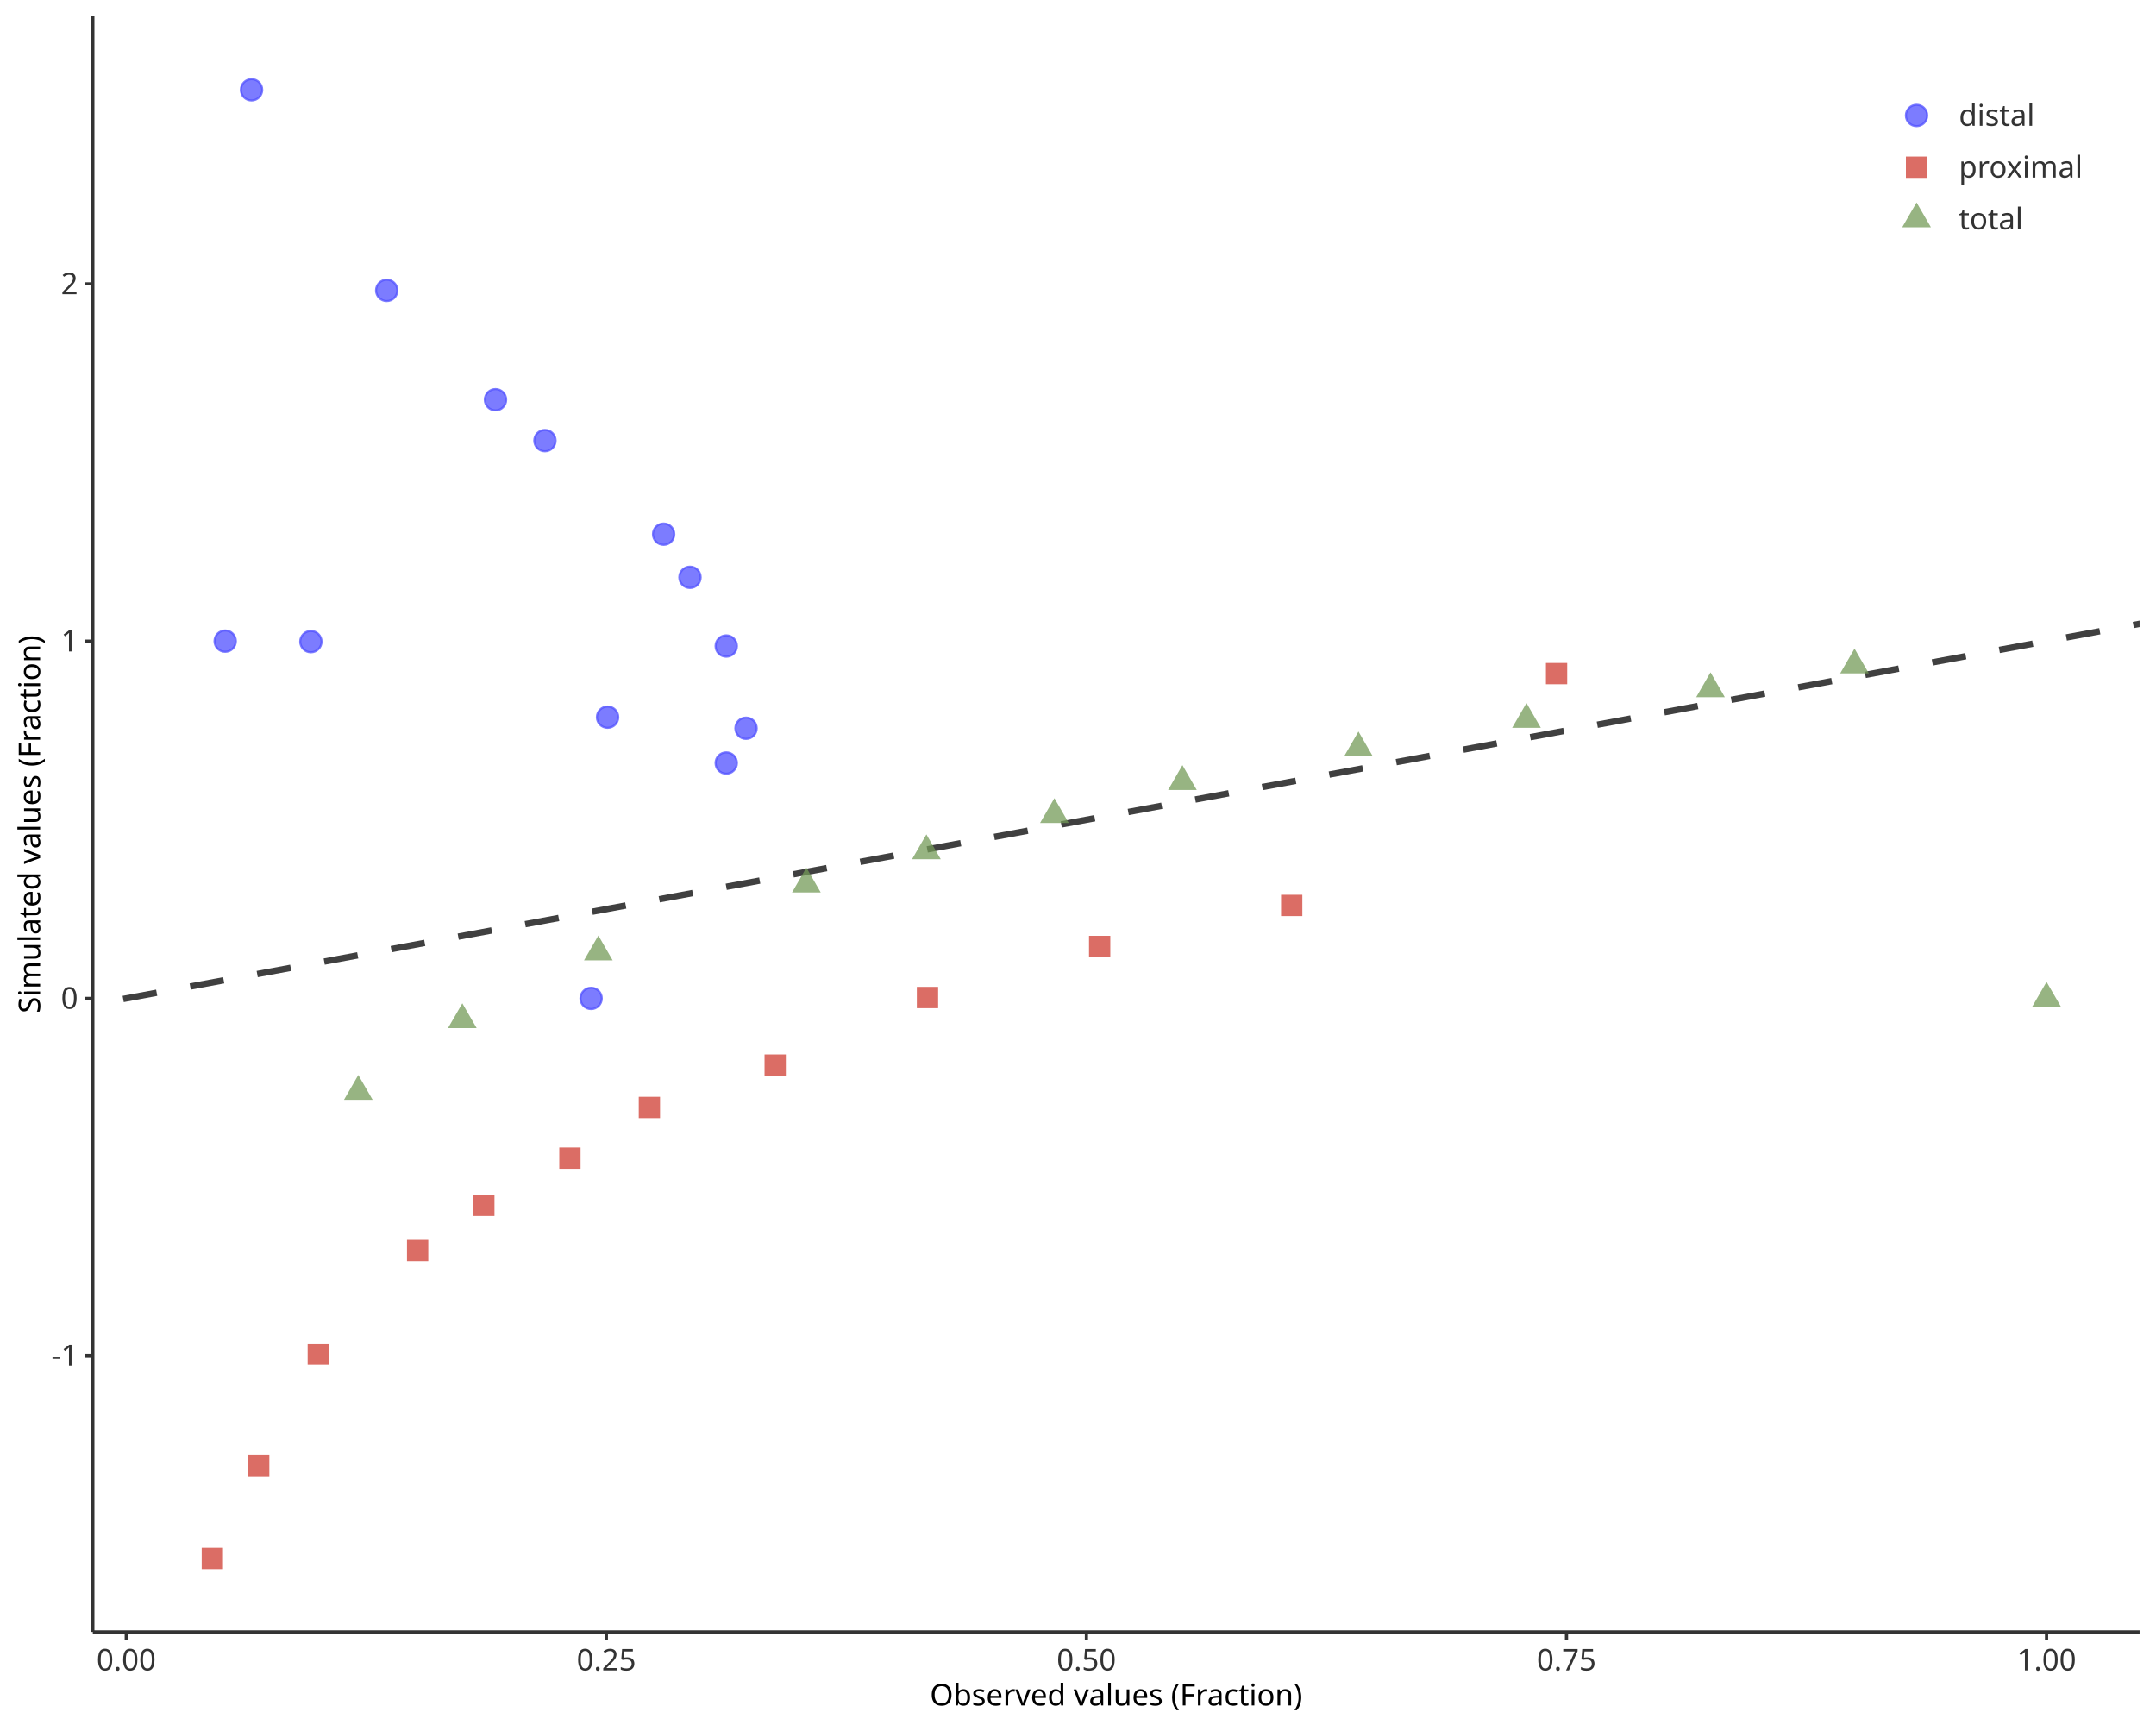
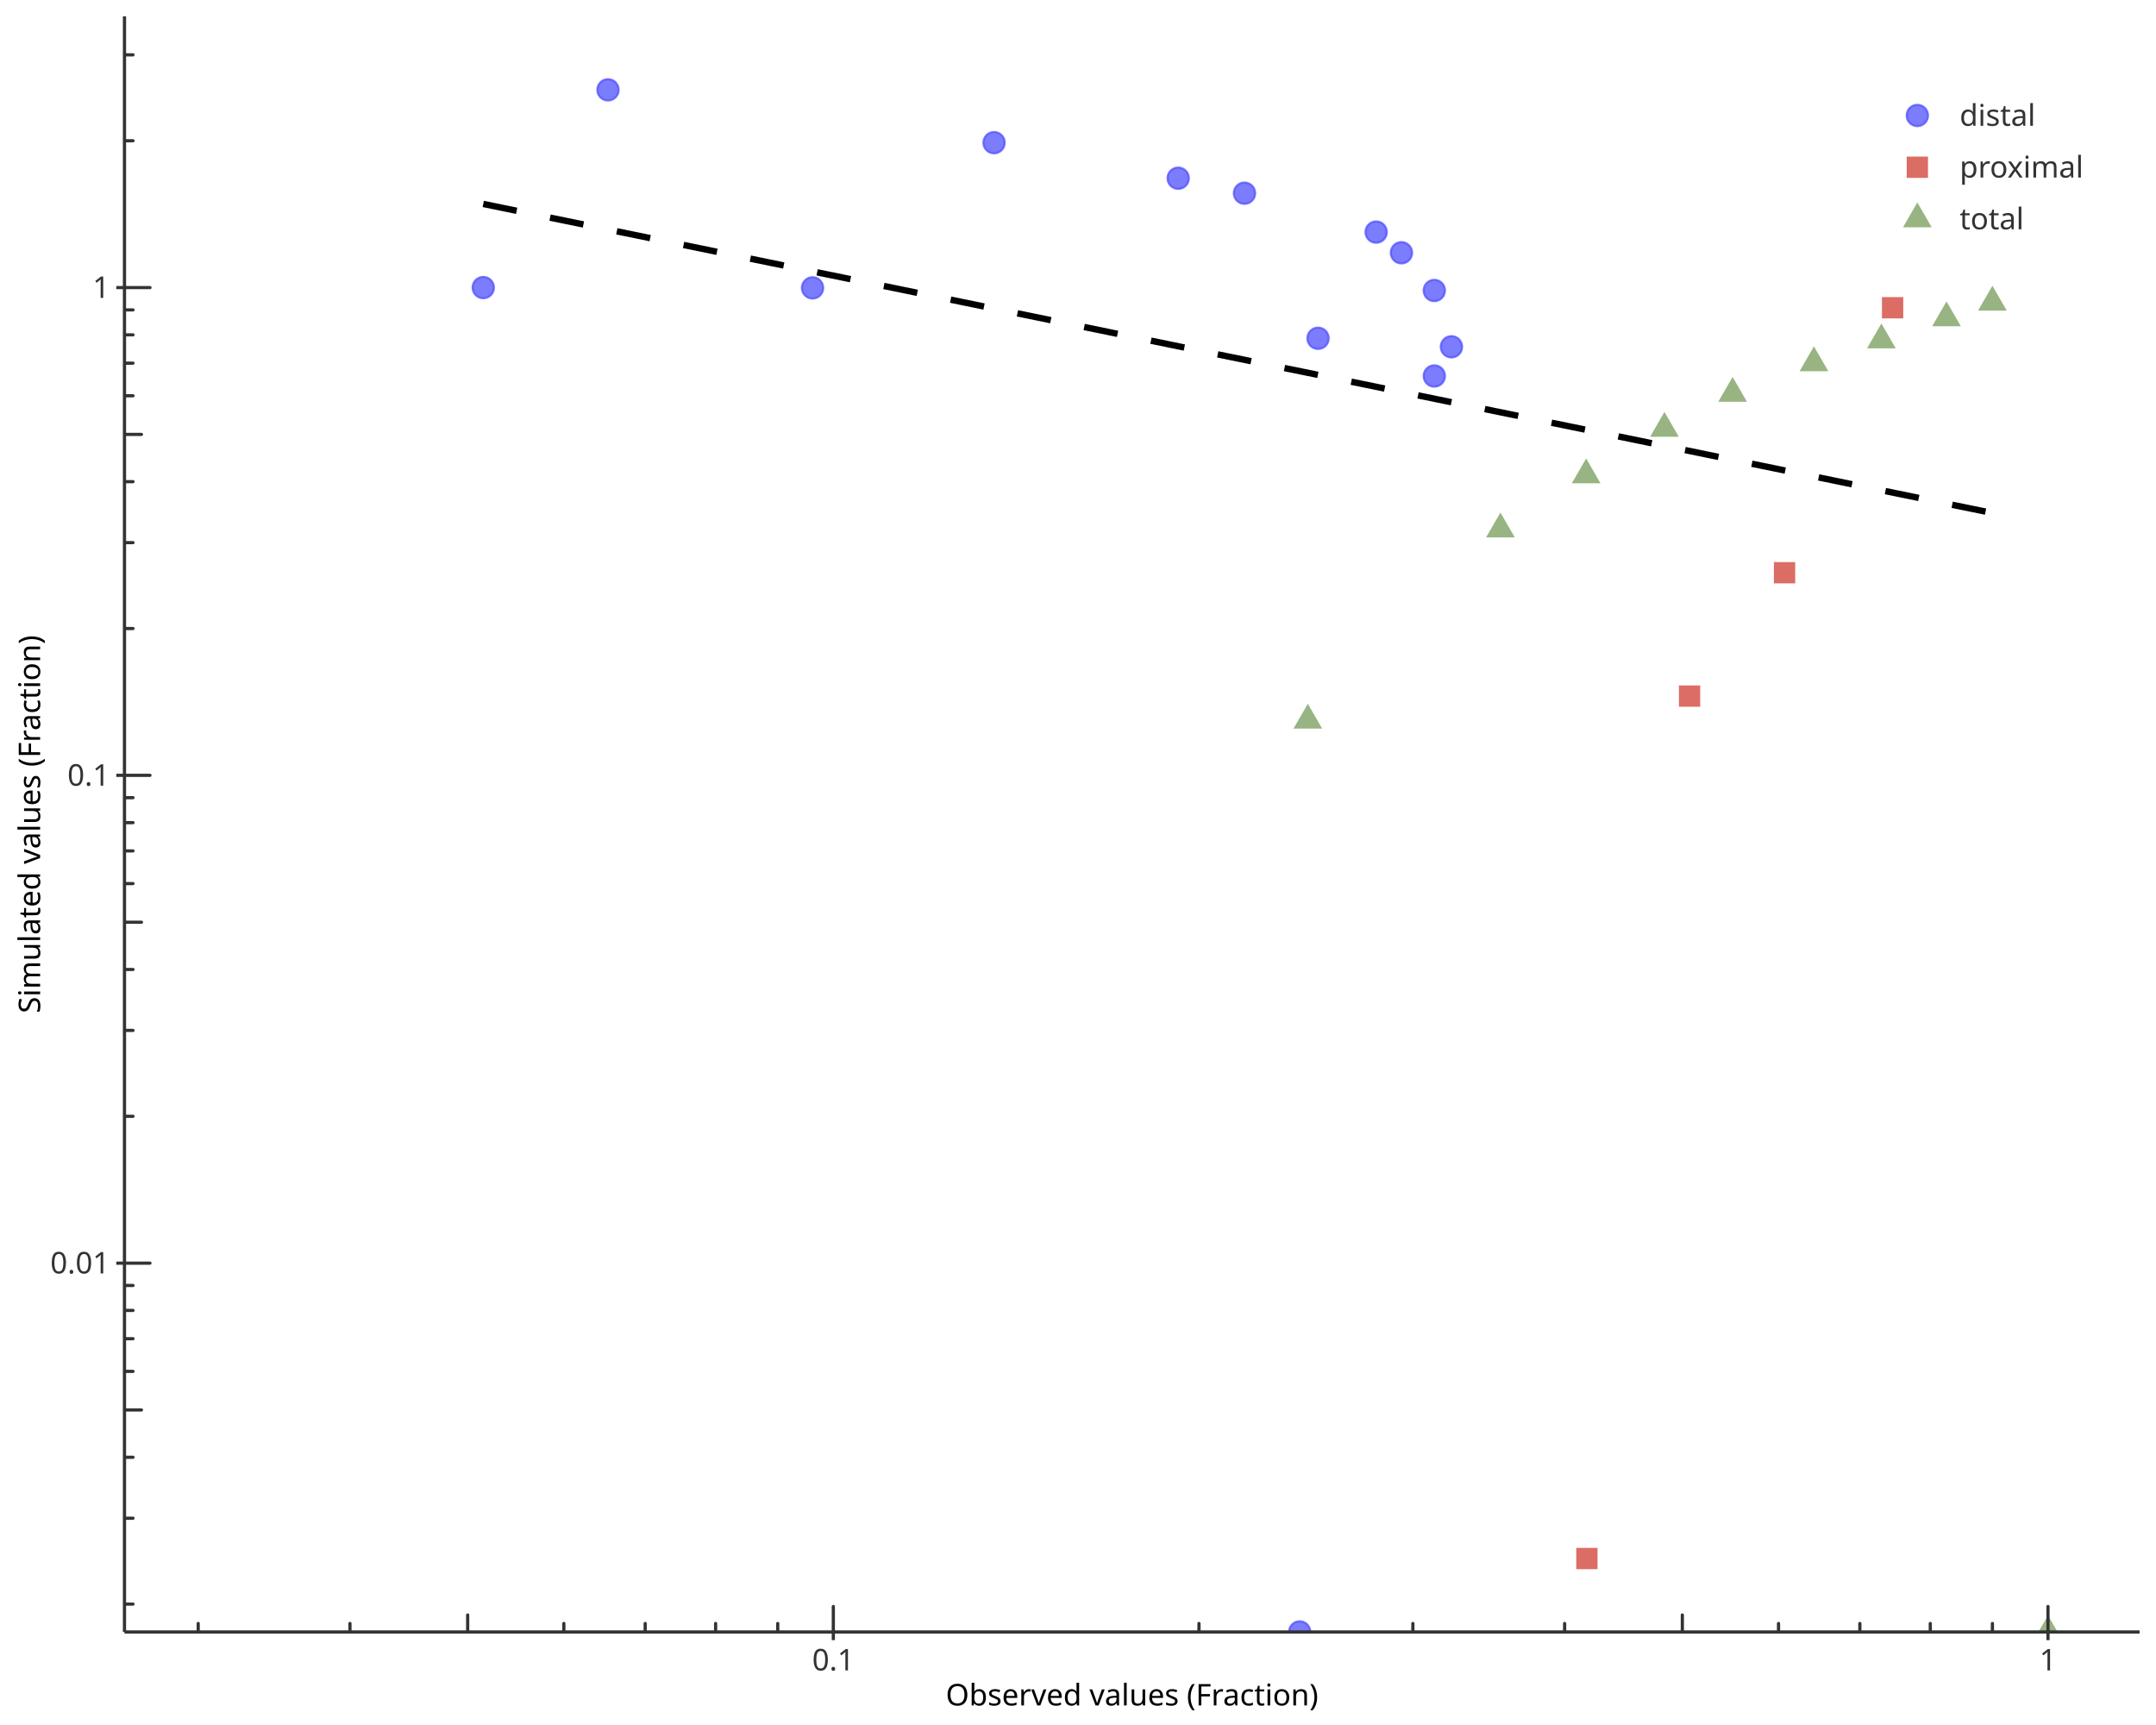
<svg xmlns="http://www.w3.org/2000/svg" class="svglite" data-engine-version="2.0" width="720.00pt" height="576.00pt" viewBox="0 0 720.00 576.00">
  <defs>
    <style type="text/css">
    .svglite line, .svglite polyline, .svglite polygon, .svglite path, .svglite rect, .svglite circle {
      fill: none;
      stroke: #000000;
      stroke-linecap: round;
      stroke-linejoin: round;
      stroke-miterlimit: 10.00;
    }
  </style>
  </defs>
  <rect width="100%" height="100%" style="stroke: none; fill: #FFFFFF;" />
  <defs>
    <clipPath id="cpMC4wMHw3MjAuMDB8MC4wMHw1NzYuMDA=">
      <rect x="0.00" y="0.00" width="720.00" height="576.00" />
    </clipPath>
  </defs>
  <g clip-path="url(#cpMC4wMHw3MjAuMDB8MC4wMHw1NzYuMDA=)">
    <rect x="0.00" y="0.00" width="720.00" height="576.00" style="stroke-width: 1.07; stroke: none; fill: #FFFFFF;" />
  </g>
  <defs>
-     <clipPath id="cpMzEuMDB8NzE0LjUyfDUuNDh8NTQ0Ljkz">
-       <rect x="31.00" y="5.48" width="683.52" height="539.45" />
+     <clipPath id="cpNDEuNTd8NzE0LjUyfDUuNDh8NTQ0Ljkz">
+       <rect x="41.57" y="5.48" width="672.95" height="539.45" />
    </clipPath>
  </defs>
-   <g clip-path="url(#cpMzEuMDB8NzE0LjUyfDUuNDh8NTQ0Ljkz)">
-     <rect x="31.00" y="5.48" width="683.52" height="539.45" style="stroke-width: 1.07; stroke: none; fill: #FFFFFF;" />
-     <polyline points="31.00,512.32 714.52,512.32 " style="stroke-width: 0.53; stroke: #FFFFFF; stroke-linecap: butt;" />
-     <polyline points="31.00,393.03 714.52,393.03 " style="stroke-width: 0.53; stroke: #FFFFFF; stroke-linecap: butt;" />
-     <polyline points="31.00,273.73 714.52,273.73 " style="stroke-width: 0.53; stroke: #FFFFFF; stroke-linecap: butt;" />
-     <polyline points="31.00,154.44 714.52,154.44 " style="stroke-width: 0.53; stroke: #FFFFFF; stroke-linecap: butt;" />
-     <polyline points="31.00,35.15 714.52,35.15 " style="stroke-width: 0.53; stroke: #FFFFFF; stroke-linecap: butt;" />
-     <polyline points="122.33,544.93 122.33,5.48 " style="stroke-width: 0.53; stroke: #FFFFFF; stroke-linecap: butt;" />
-     <polyline points="282.65,544.93 282.65,5.48 " style="stroke-width: 0.53; stroke: #FFFFFF; stroke-linecap: butt;" />
-     <polyline points="442.97,544.93 442.97,5.48 " style="stroke-width: 0.53; stroke: #FFFFFF; stroke-linecap: butt;" />
-     <polyline points="603.29,544.93 603.29,5.48 " style="stroke-width: 0.53; stroke: #FFFFFF; stroke-linecap: butt;" />
-   </g>
-   <g clip-path="url(#cpMC4wMHw3MjAuMDB8MC4wMHw1NzYuMDA=)">
- </g>
-   <g clip-path="url(#cpMzEuMDB8NzE0LjUyfDUuNDh8NTQ0Ljkz)">
- </g>
-   <g clip-path="url(#cpMC4wMHw3MjAuMDB8MC4wMHw1NzYuMDA=)">
- </g>
-   <g clip-path="url(#cpMzEuMDB8NzE0LjUyfDUuNDh8NTQ0Ljkz)">
- </g>
-   <g clip-path="url(#cpMC4wMHw3MjAuMDB8MC4wMHw1NzYuMDA=)">
- </g>
-   <g clip-path="url(#cpMzEuMDB8NzE0LjUyfDUuNDh8NTQ0Ljkz)">
- </g>
-   <g clip-path="url(#cpMC4wMHw3MjAuMDB8MC4wMHw1NzYuMDA=)">
- </g>
-   <g clip-path="url(#cpMzEuMDB8NzE0LjUyfDUuNDh8NTQ0Ljkz)">
- </g>
-   <g clip-path="url(#cpMC4wMHw3MjAuMDB8MC4wMHw1NzYuMDA=)">
- </g>
-   <g clip-path="url(#cpMzEuMDB8NzE0LjUyfDUuNDh8NTQ0Ljkz)">
- </g>
-   <g clip-path="url(#cpMC4wMHw3MjAuMDB8MC4wMHw1NzYuMDA=)">
- </g>
-   <g clip-path="url(#cpMzEuMDB8NzE0LjUyfDUuNDh8NTQ0Ljkz)">
- </g>
-   <g clip-path="url(#cpMC4wMHw3MjAuMDB8MC4wMHw1NzYuMDA=)">
- </g>
-   <g clip-path="url(#cpMzEuMDB8NzE0LjUyfDUuNDh8NTQ0Ljkz)">
- </g>
-   <g clip-path="url(#cpMC4wMHw3MjAuMDB8MC4wMHw1NzYuMDA=)">
- </g>
-   <g clip-path="url(#cpMzEuMDB8NzE0LjUyfDUuNDh8NTQ0Ljkz)">
- </g>
-   <g clip-path="url(#cpMC4wMHw3MjAuMDB8MC4wMHw1NzYuMDA=)">
- </g>
-   <g clip-path="url(#cpMzEuMDB8NzE0LjUyfDUuNDh8NTQ0Ljkz)">
- </g>
-   <g clip-path="url(#cpMC4wMHw3MjAuMDB8MC4wMHw1NzYuMDA=)">
- </g>
-   <g clip-path="url(#cpMzEuMDB8NzE0LjUyfDUuNDh8NTQ0Ljkz)">
- </g>
-   <g clip-path="url(#cpMC4wMHw3MjAuMDB8MC4wMHw1NzYuMDA=)">
- </g>
-   <g clip-path="url(#cpMzEuMDB8NzE0LjUyfDUuNDh8NTQ0Ljkz)">
- </g>
-   <g clip-path="url(#cpMC4wMHw3MjAuMDB8MC4wMHw1NzYuMDA=)">
- </g>
-   <g clip-path="url(#cpMzEuMDB8NzE0LjUyfDUuNDh8NTQ0Ljkz)">
- </g>
-   <g clip-path="url(#cpMC4wMHw3MjAuMDB8MC4wMHw1NzYuMDA=)">
- </g>
-   <g clip-path="url(#cpMzEuMDB8NzE0LjUyfDUuNDh8NTQ0Ljkz)">
- </g>
-   <g clip-path="url(#cpMC4wMHw3MjAuMDB8MC4wMHw1NzYuMDA=)">
- </g>
-   <g clip-path="url(#cpMzEuMDB8NzE0LjUyfDUuNDh8NTQ0Ljkz)">
- </g>
-   <g clip-path="url(#cpMC4wMHw3MjAuMDB8MC4wMHw1NzYuMDA=)">
- </g>
-   <g clip-path="url(#cpMzEuMDB8NzE0LjUyfDUuNDh8NTQ0Ljkz)">
- </g>
-   <g clip-path="url(#cpMC4wMHw3MjAuMDB8MC4wMHw1NzYuMDA=)">
- </g>
-   <g clip-path="url(#cpMzEuMDB8NzE0LjUyfDUuNDh8NTQ0Ljkz)">
-     <line x1="-652.52" y1="462.61" x2="1398.04" y2="81.16" style="stroke-width: 2.13; stroke: #000000; stroke-opacity: 0.75; stroke-dasharray: 11.38,11.38; stroke-linecap: butt;" />
-     <circle cx="197.40" cy="333.38" r="3.56" style="stroke-width: 0.71; stroke: #5050FF; stroke-opacity: 0.75; fill: #5050FF; fill-opacity: 0.75;" />
-     <circle cx="242.53" cy="254.79" r="3.56" style="stroke-width: 0.71; stroke: #5050FF; stroke-opacity: 0.75; fill: #5050FF; fill-opacity: 0.75;" />
-     <circle cx="249.14" cy="243.18" r="3.56" style="stroke-width: 0.71; stroke: #5050FF; stroke-opacity: 0.75; fill: #5050FF; fill-opacity: 0.75;" />
-     <circle cx="242.53" cy="215.72" r="3.56" style="stroke-width: 0.71; stroke: #5050FF; stroke-opacity: 0.75; fill: #5050FF; fill-opacity: 0.75;" />
-     <circle cx="230.42" cy="192.77" r="3.56" style="stroke-width: 0.71; stroke: #5050FF; stroke-opacity: 0.75; fill: #5050FF; fill-opacity: 0.75;" />
-     <circle cx="221.62" cy="178.37" r="3.56" style="stroke-width: 0.71; stroke: #5050FF; stroke-opacity: 0.75; fill: #5050FF; fill-opacity: 0.75;" />
-     <circle cx="202.90" cy="239.48" r="3.56" style="stroke-width: 0.71; stroke: #5050FF; stroke-opacity: 0.75; fill: #5050FF; fill-opacity: 0.75;" />
-     <circle cx="181.98" cy="147.12" r="3.56" style="stroke-width: 0.71; stroke: #5050FF; stroke-opacity: 0.75; fill: #5050FF; fill-opacity: 0.75;" />
-     <circle cx="165.47" cy="133.47" r="3.56" style="stroke-width: 0.71; stroke: #5050FF; stroke-opacity: 0.75; fill: #5050FF; fill-opacity: 0.75;" />
-     <circle cx="129.14" cy="96.97" r="3.56" style="stroke-width: 0.71; stroke: #5050FF; stroke-opacity: 0.75; fill: #5050FF; fill-opacity: 0.75;" />
-     <circle cx="103.82" cy="214.25" r="3.56" style="stroke-width: 0.71; stroke: #5050FF; stroke-opacity: 0.75; fill: #5050FF; fill-opacity: 0.75;" />
-     <circle cx="84.00" cy="30.00" r="3.56" style="stroke-width: 0.71; stroke: #5050FF; stroke-opacity: 0.75; fill: #5050FF; fill-opacity: 0.75;" />
-     <circle cx="75.20" cy="214.09" r="3.56" style="stroke-width: 0.71; stroke: #5050FF; stroke-opacity: 0.75; fill: #5050FF; fill-opacity: 0.75;" />
-     <polygon points="516.26,228.48 523.37,228.48 523.37,221.37 516.26,221.37 " style="stroke-width: 0.71; stroke: none; fill: #CE3D32; fill-opacity: 0.75;" />
-     <polygon points="427.81,305.89 434.92,305.89 434.92,298.78 427.81,298.78 " style="stroke-width: 0.71; stroke: none; fill: #CE3D32; fill-opacity: 0.75;" />
-     <polygon points="363.68,319.59 370.79,319.59 370.79,312.48 363.68,312.48 " style="stroke-width: 0.71; stroke: none; fill: #CE3D32; fill-opacity: 0.75;" />
-     <polygon points="306.18,336.64 313.29,336.64 313.29,329.53 306.18,329.53 " style="stroke-width: 0.71; stroke: none; fill: #CE3D32; fill-opacity: 0.75;" />
-     <polygon points="255.32,359.20 262.43,359.20 262.43,352.09 255.32,352.09 " style="stroke-width: 0.71; stroke: none; fill: #CE3D32; fill-opacity: 0.75;" />
-     <polygon points="213.31,373.35 220.42,373.35 220.42,366.24 213.31,366.24 " style="stroke-width: 0.71; stroke: none; fill: #CE3D32; fill-opacity: 0.75;" />
-     <polygon points="186.77,390.26 193.88,390.26 193.88,383.15 186.77,383.15 " style="stroke-width: 0.71; stroke: none; fill: #CE3D32; fill-opacity: 0.75;" />
-     <polygon points="158.02,406.04 165.13,406.04 165.13,398.93 158.02,398.93 " style="stroke-width: 0.71; stroke: none; fill: #CE3D32; fill-opacity: 0.75;" />
-     <polygon points="135.91,421.12 143.02,421.12 143.02,414.01 135.91,414.01 " style="stroke-width: 0.71; stroke: none; fill: #CE3D32; fill-opacity: 0.75;" />
-     <polygon points="102.74,455.80 109.85,455.80 109.85,448.69 102.74,448.69 " style="stroke-width: 0.71; stroke: none; fill: #CE3D32; fill-opacity: 0.75;" />
-     <polygon points="82.84,492.95 89.95,492.95 89.95,485.83 82.84,485.83 " style="stroke-width: 0.71; stroke: none; fill: #CE3D32; fill-opacity: 0.75;" />
-     <polygon points="67.36,523.97 74.47,523.97 74.47,516.86 67.36,516.86 " style="stroke-width: 0.71; stroke: none; fill: #CE3D32; fill-opacity: 0.75;" />
-     <polygon points="683.45,327.85 688.24,336.14 678.66,336.14 " style="stroke-width: 0.71; stroke: none; fill: #749B58; fill-opacity: 0.75;" />
-     <polygon points="619.32,216.57 624.11,224.86 614.53,224.86 " style="stroke-width: 0.71; stroke: none; fill: #749B58; fill-opacity: 0.75;" />
-     <polygon points="571.23,224.50 576.01,232.80 566.44,232.80 " style="stroke-width: 0.71; stroke: none; fill: #749B58; fill-opacity: 0.75;" />
-     <polygon points="509.77,234.74 514.56,243.03 504.98,243.03 " style="stroke-width: 0.71; stroke: none; fill: #749B58; fill-opacity: 0.75;" />
-     <polygon points="453.66,244.26 458.45,252.55 448.87,252.55 " style="stroke-width: 0.71; stroke: none; fill: #749B58; fill-opacity: 0.75;" />
-     <polygon points="394.87,255.49 399.66,263.79 390.09,263.79 " style="stroke-width: 0.71; stroke: none; fill: #749B58; fill-opacity: 0.75;" />
-     <polygon points="352.12,266.52 356.91,274.81 347.33,274.81 " style="stroke-width: 0.71; stroke: none; fill: #749B58; fill-opacity: 0.75;" />
-     <polygon points="309.37,278.61 314.16,286.90 304.58,286.90 " style="stroke-width: 0.71; stroke: none; fill: #749B58; fill-opacity: 0.75;" />
-     <polygon points="269.29,289.71 274.08,298.00 264.50,298.00 " style="stroke-width: 0.71; stroke: none; fill: #749B58; fill-opacity: 0.75;" />
-     <polygon points="199.82,312.38 204.60,320.68 195.03,320.68 " style="stroke-width: 0.71; stroke: none; fill: #749B58; fill-opacity: 0.75;" />
-     <polygon points="154.39,335.01 159.18,343.30 149.60,343.30 " style="stroke-width: 0.71; stroke: none; fill: #749B58; fill-opacity: 0.75;" />
-     <polygon points="119.66,358.95 124.44,367.24 114.87,367.24 " style="stroke-width: 0.71; stroke: none; fill: #749B58; fill-opacity: 0.75;" />
-   </g>
-   <g clip-path="url(#cpMC4wMHw3MjAuMDB8MC4wMHw1NzYuMDA=)">
-     <polyline points="31.00,544.93 31.00,5.48 " style="stroke-width: 1.07; stroke: #333333; stroke-linecap: butt;" />
-     <text x="26.07" y="456.11" text-anchor="end" style="font-size: 10.00px; fill: #333333; font-family: sans;" textLength="8.89px" lengthAdjust="spacingAndGlyphs">-1</text>
-     <text x="26.07" y="336.82" text-anchor="end" style="font-size: 10.00px; fill: #333333; font-family: sans;" textLength="5.56px" lengthAdjust="spacingAndGlyphs">0</text>
-     <text x="26.07" y="217.53" text-anchor="end" style="font-size: 10.00px; fill: #333333; font-family: sans;" textLength="5.56px" lengthAdjust="spacingAndGlyphs">1</text>
-     <text x="26.07" y="98.24" text-anchor="end" style="font-size: 10.00px; fill: #333333; font-family: sans;" textLength="5.56px" lengthAdjust="spacingAndGlyphs">2</text>
-     <polyline points="28.26,452.67 31.00,452.67 " style="stroke-width: 1.07; stroke: #333333; stroke-linecap: butt;" />
-     <polyline points="28.26,333.38 31.00,333.38 " style="stroke-width: 1.07; stroke: #333333; stroke-linecap: butt;" />
-     <polyline points="28.26,214.09 31.00,214.09 " style="stroke-width: 1.07; stroke: #333333; stroke-linecap: butt;" />
-     <polyline points="28.26,94.80 31.00,94.80 " style="stroke-width: 1.07; stroke: #333333; stroke-linecap: butt;" />
-     <polyline points="31.00,544.93 714.52,544.93 " style="stroke-width: 1.07; stroke: #333333; stroke-linecap: butt;" />
-     <polyline points="42.17,547.67 42.17,544.93 " style="stroke-width: 1.07; stroke: #333333; stroke-linecap: butt;" />
-     <polyline points="202.49,547.67 202.49,544.93 " style="stroke-width: 1.07; stroke: #333333; stroke-linecap: butt;" />
-     <polyline points="362.81,547.67 362.81,544.93 " style="stroke-width: 1.07; stroke: #333333; stroke-linecap: butt;" />
-     <polyline points="523.13,547.67 523.13,544.93 " style="stroke-width: 1.07; stroke: #333333; stroke-linecap: butt;" />
-     <polyline points="683.45,547.67 683.45,544.93 " style="stroke-width: 1.07; stroke: #333333; stroke-linecap: butt;" />
-     <text x="42.17" y="557.78" text-anchor="middle" style="font-size: 10.00px; fill: #333333; font-family: sans;" textLength="19.46px" lengthAdjust="spacingAndGlyphs">0.00</text>
-     <text x="202.49" y="557.78" text-anchor="middle" style="font-size: 10.00px; fill: #333333; font-family: sans;" textLength="19.46px" lengthAdjust="spacingAndGlyphs">0.25</text>
-     <text x="362.81" y="557.78" text-anchor="middle" style="font-size: 10.00px; fill: #333333; font-family: sans;" textLength="19.46px" lengthAdjust="spacingAndGlyphs">0.50</text>
-     <text x="523.13" y="557.78" text-anchor="middle" style="font-size: 10.00px; fill: #333333; font-family: sans;" textLength="19.46px" lengthAdjust="spacingAndGlyphs">0.75</text>
-     <text x="683.45" y="557.78" text-anchor="middle" style="font-size: 10.00px; fill: #333333; font-family: sans;" textLength="19.46px" lengthAdjust="spacingAndGlyphs">1.00</text>
-     <text x="372.76" y="569.48" text-anchor="middle" style="font-size: 10.00px; font-family: sans;" textLength="120.62px" lengthAdjust="spacingAndGlyphs">Observed values (Fraction)</text>
+   <g clip-path="url(#cpNDEuNTd8NzE0LjUyfDUuNDh8NTQ0Ljkz)">
+     <rect x="41.57" y="5.48" width="672.95" height="539.45" style="stroke-width: 1.07; stroke: none; fill: #FFFFFF;" />
+     <polyline points="41.57,503.22 714.52,503.22 " style="stroke-width: 0.53; stroke: #FFFFFF; stroke-linecap: butt;" />
+     <polyline points="41.57,340.34 714.52,340.34 " style="stroke-width: 0.53; stroke: #FFFFFF; stroke-linecap: butt;" />
+     <polyline points="41.57,177.47 714.52,177.47 " style="stroke-width: 0.53; stroke: #FFFFFF; stroke-linecap: butt;" />
+     <polyline points="41.57,14.59 714.52,14.59 " style="stroke-width: 0.53; stroke: #FFFFFF; stroke-linecap: butt;" />
+     <polyline points="75.47,544.93 75.47,5.48 " style="stroke-width: 0.53; stroke: #FFFFFF; stroke-linecap: butt;" />
+     <polyline points="481.11,544.93 481.11,5.48 " style="stroke-width: 0.53; stroke: #FFFFFF; stroke-linecap: butt;" />
+   </g>
+   <g clip-path="url(#cpMC4wMHw3MjAuMDB8MC4wMHw1NzYuMDA=)">
+ </g>
+   <g clip-path="url(#cpNDEuNTd8NzE0LjUyfDUuNDh8NTQ0Ljkz)">
+ </g>
+   <g clip-path="url(#cpMC4wMHw3MjAuMDB8MC4wMHw1NzYuMDA=)">
+ </g>
+   <g clip-path="url(#cpNDEuNTd8NzE0LjUyfDUuNDh8NTQ0Ljkz)">
+ </g>
+   <g clip-path="url(#cpMC4wMHw3MjAuMDB8MC4wMHw1NzYuMDA=)">
+ </g>
+   <g clip-path="url(#cpNDEuNTd8NzE0LjUyfDUuNDh8NTQ0Ljkz)">
+ </g>
+   <g clip-path="url(#cpMC4wMHw3MjAuMDB8MC4wMHw1NzYuMDA=)">
+ </g>
+   <g clip-path="url(#cpNDEuNTd8NzE0LjUyfDUuNDh8NTQ0Ljkz)">
+ </g>
+   <g clip-path="url(#cpMC4wMHw3MjAuMDB8MC4wMHw1NzYuMDA=)">
+ </g>
+   <g clip-path="url(#cpNDEuNTd8NzE0LjUyfDUuNDh8NTQ0Ljkz)">
+ </g>
+   <g clip-path="url(#cpMC4wMHw3MjAuMDB8MC4wMHw1NzYuMDA=)">
+ </g>
+   <g clip-path="url(#cpNDEuNTd8NzE0LjUyfDUuNDh8NTQ0Ljkz)">
+ </g>
+   <g clip-path="url(#cpMC4wMHw3MjAuMDB8MC4wMHw1NzYuMDA=)">
+ </g>
+   <g clip-path="url(#cpNDEuNTd8NzE0LjUyfDUuNDh8NTQ0Ljkz)">
+ </g>
+   <g clip-path="url(#cpMC4wMHw3MjAuMDB8MC4wMHw1NzYuMDA=)">
+ </g>
+   <g clip-path="url(#cpNDEuNTd8NzE0LjUyfDUuNDh8NTQ0Ljkz)">
+ </g>
+   <g clip-path="url(#cpMC4wMHw3MjAuMDB8MC4wMHw1NzYuMDA=)">
+ </g>
+   <g clip-path="url(#cpNDEuNTd8NzE0LjUyfDUuNDh8NTQ0Ljkz)">
+ </g>
+   <g clip-path="url(#cpMC4wMHw3MjAuMDB8MC4wMHw1NzYuMDA=)">
+ </g>
+   <g clip-path="url(#cpNDEuNTd8NzE0LjUyfDUuNDh8NTQ0Ljkz)">
+ </g>
+   <g clip-path="url(#cpMC4wMHw3MjAuMDB8MC4wMHw1NzYuMDA=)">
+ </g>
+   <g clip-path="url(#cpNDEuNTd8NzE0LjUyfDUuNDh8NTQ0Ljkz)">
+ </g>
+   <g clip-path="url(#cpMC4wMHw3MjAuMDB8MC4wMHw1NzYuMDA=)">
+ </g>
+   <g clip-path="url(#cpNDEuNTd8NzE0LjUyfDUuNDh8NTQ0Ljkz)">
+ </g>
+   <g clip-path="url(#cpMC4wMHw3MjAuMDB8MC4wMHw1NzYuMDA=)">
+ </g>
+   <g clip-path="url(#cpNDEuNTd8NzE0LjUyfDUuNDh8NTQ0Ljkz)">
+ </g>
+   <g clip-path="url(#cpMC4wMHw3MjAuMDB8MC4wMHw1NzYuMDA=)">
+ </g>
+   <g clip-path="url(#cpNDEuNTd8NzE0LjUyfDUuNDh8NTQ0Ljkz)">
+ </g>
+   <g clip-path="url(#cpMC4wMHw3MjAuMDB8MC4wMHw1NzYuMDA=)">
+ </g>
+   <g clip-path="url(#cpNDEuNTd8NzE0LjUyfDUuNDh8NTQ0Ljkz)">
+ </g>
+   <g clip-path="url(#cpMC4wMHw3MjAuMDB8MC4wMHw1NzYuMDA=)">
+ </g>
+   <g clip-path="url(#cpNDEuNTd8NzE0LjUyfDUuNDh8NTQ0Ljkz)">
+     <polyline points="161.39,68.10 167.77,69.41 174.15,70.71 180.53,72.02 186.91,73.33 193.29,74.63 199.67,75.94 206.05,77.25 212.43,78.55 218.81,79.86 225.19,81.16 231.57,82.47 237.95,83.78 244.33,85.08 250.71,86.39 257.09,87.70 263.47,89.00 269.85,90.31 276.22,91.62 282.60,92.92 288.98,94.23 295.36,95.53 301.74,96.84 308.12,98.15 314.50,99.45 320.88,100.76 327.26,102.07 333.64,103.37 340.02,104.68 346.40,105.98 352.78,107.29 359.16,108.60 365.54,109.90 371.92,111.21 378.30,112.52 384.68,113.82 391.05,115.13 397.43,116.44 403.81,117.74 410.19,119.05 416.57,120.35 422.95,121.66 429.33,122.97 435.71,124.27 442.09,125.58 448.47,126.89 454.85,128.19 461.23,129.50 467.61,130.80 473.99,132.11 480.37,133.42 486.75,134.72 493.13,136.03 499.51,137.34 505.88,138.64 512.26,139.95 518.64,141.26 525.02,142.56 531.40,143.87 537.78,145.17 544.16,146.48 550.54,147.79 556.92,149.09 563.30,150.40 569.68,151.71 576.06,153.01 582.44,154.32 588.82,155.62 595.20,156.93 601.58,158.24 607.96,159.54 614.34,160.85 620.71,162.16 627.09,163.46 633.47,164.77 639.85,166.07 646.23,167.38 652.61,168.69 658.99,169.99 665.37,171.30 " style="stroke-width: 2.13; stroke-dasharray: 11.38,11.38; stroke-linecap: butt;" />
+     <circle cx="434.03" cy="544.93" r="3.56" style="stroke-width: 0.71; stroke: #5050FF; stroke-opacity: 0.75; fill: #5050FF; fill-opacity: 0.75;" />
+     <circle cx="478.99" cy="125.55" r="3.56" style="stroke-width: 0.71; stroke: #5050FF; stroke-opacity: 0.75; fill: #5050FF; fill-opacity: 0.75;" />
+     <circle cx="484.71" cy="115.80" r="3.56" style="stroke-width: 0.71; stroke: #5050FF; stroke-opacity: 0.75; fill: #5050FF; fill-opacity: 0.75;" />
+     <circle cx="478.99" cy="97.00" r="3.56" style="stroke-width: 0.71; stroke: #5050FF; stroke-opacity: 0.75; fill: #5050FF; fill-opacity: 0.75;" />
+     <circle cx="468.01" cy="84.40" r="3.56" style="stroke-width: 0.71; stroke: #5050FF; stroke-opacity: 0.75; fill: #5050FF; fill-opacity: 0.75;" />
+     <circle cx="459.57" cy="77.50" r="3.56" style="stroke-width: 0.71; stroke: #5050FF; stroke-opacity: 0.75; fill: #5050FF; fill-opacity: 0.75;" />
+     <circle cx="440.16" cy="112.96" r="3.56" style="stroke-width: 0.71; stroke: #5050FF; stroke-opacity: 0.75; fill: #5050FF; fill-opacity: 0.75;" />
+     <circle cx="415.60" cy="64.51" r="3.56" style="stroke-width: 0.71; stroke: #5050FF; stroke-opacity: 0.75; fill: #5050FF; fill-opacity: 0.75;" />
+     <circle cx="393.46" cy="59.51" r="3.56" style="stroke-width: 0.71; stroke: #5050FF; stroke-opacity: 0.75; fill: #5050FF; fill-opacity: 0.75;" />
+     <circle cx="331.97" cy="47.64" r="3.56" style="stroke-width: 0.71; stroke: #5050FF; stroke-opacity: 0.75; fill: #5050FF; fill-opacity: 0.75;" />
+     <circle cx="271.35" cy="96.13" r="3.56" style="stroke-width: 0.71; stroke: #5050FF; stroke-opacity: 0.75; fill: #5050FF; fill-opacity: 0.75;" />
+     <circle cx="203.04" cy="30.00" r="3.56" style="stroke-width: 0.71; stroke: #5050FF; stroke-opacity: 0.75; fill: #5050FF; fill-opacity: 0.75;" />
+     <circle cx="161.39" cy="96.03" r="3.56" style="stroke-width: 0.71; stroke: #5050FF; stroke-opacity: 0.75; fill: #5050FF; fill-opacity: 0.75;" />
+     <polygon points="628.48,106.32 635.59,106.32 635.59,99.21 628.48,99.21 " style="stroke-width: 0.71; stroke: none; fill: #CE3D32; fill-opacity: 0.75;" />
+     <polygon points="592.40,194.80 599.51,194.80 599.51,187.69 592.40,187.69 " style="stroke-width: 0.71; stroke: none; fill: #CE3D32; fill-opacity: 0.75;" />
+     <polygon points="560.68,235.99 567.79,235.99 567.79,228.88 560.68,228.88 " style="stroke-width: 0.71; stroke: none; fill: #CE3D32; fill-opacity: 0.75;" />
+     <polygon points="526.39,523.97 533.50,523.97 533.50,516.86 526.39,516.86 " style="stroke-width: 0.71; stroke: none; fill: #CE3D32; fill-opacity: 0.75;" />
+     <polygon points="683.93,539.40 688.72,547.70 679.14,547.70 " style="stroke-width: 0.71; stroke: none; fill: #749B58; fill-opacity: 0.75;" />
+     <polygon points="665.37,95.41 670.16,103.71 660.58,103.71 " style="stroke-width: 0.71; stroke: none; fill: #749B58; fill-opacity: 0.75;" />
+     <polygon points="650.04,100.65 654.83,108.94 645.25,108.94 " style="stroke-width: 0.71; stroke: none; fill: #749B58; fill-opacity: 0.75;" />
+     <polygon points="628.29,108.02 633.08,116.32 623.50,116.32 " style="stroke-width: 0.71; stroke: none; fill: #749B58; fill-opacity: 0.75;" />
+     <polygon points="605.77,115.65 610.56,123.95 600.98,123.95 " style="stroke-width: 0.71; stroke: none; fill: #749B58; fill-opacity: 0.75;" />
+     <polygon points="578.61,125.86 583.40,134.16 573.82,134.16 " style="stroke-width: 0.71; stroke: none; fill: #749B58; fill-opacity: 0.75;" />
+     <polygon points="555.85,137.55 560.64,145.85 551.06,145.85 " style="stroke-width: 0.71; stroke: none; fill: #749B58; fill-opacity: 0.75;" />
+     <polygon points="529.70,153.09 534.49,161.38 524.91,161.38 " style="stroke-width: 0.71; stroke: none; fill: #749B58; fill-opacity: 0.75;" />
+     <polygon points="501.07,171.15 505.86,179.44 496.28,179.44 " style="stroke-width: 0.71; stroke: none; fill: #749B58; fill-opacity: 0.75;" />
+     <polygon points="436.75,235.00 441.54,243.29 431.96,243.29 " style="stroke-width: 0.71; stroke: none; fill: #749B58; fill-opacity: 0.75;" />
+     <line x1="66.19" y1="544.93" x2="66.19" y2="542.10" style="stroke-width: 1.07; stroke: #333333;" />
+     <line x1="116.87" y1="544.93" x2="116.87" y2="542.10" style="stroke-width: 1.07; stroke: #333333;" />
+     <line x1="156.18" y1="544.93" x2="156.18" y2="539.26" style="stroke-width: 1.07; stroke: #333333;" />
+     <line x1="188.30" y1="544.93" x2="188.30" y2="542.10" style="stroke-width: 1.07; stroke: #333333;" />
+     <line x1="215.46" y1="544.93" x2="215.46" y2="542.10" style="stroke-width: 1.07; stroke: #333333;" />
+     <line x1="238.98" y1="544.93" x2="238.98" y2="542.10" style="stroke-width: 1.07; stroke: #333333;" />
+     <line x1="259.73" y1="544.93" x2="259.73" y2="542.10" style="stroke-width: 1.07; stroke: #333333;" />
+     <line x1="278.29" y1="544.93" x2="278.29" y2="536.43" style="stroke-width: 1.07; stroke: #333333;" />
+     <line x1="400.40" y1="544.93" x2="400.40" y2="542.10" style="stroke-width: 1.07; stroke: #333333;" />
+     <line x1="471.83" y1="544.93" x2="471.83" y2="542.10" style="stroke-width: 1.07; stroke: #333333;" />
+     <line x1="522.51" y1="544.93" x2="522.51" y2="542.10" style="stroke-width: 1.07; stroke: #333333;" />
+     <line x1="561.82" y1="544.93" x2="561.82" y2="539.26" style="stroke-width: 1.07; stroke: #333333;" />
+     <line x1="593.94" y1="544.93" x2="593.94" y2="542.10" style="stroke-width: 1.07; stroke: #333333;" />
+     <line x1="621.10" y1="544.93" x2="621.10" y2="542.10" style="stroke-width: 1.07; stroke: #333333;" />
+     <line x1="644.62" y1="544.93" x2="644.62" y2="542.10" style="stroke-width: 1.07; stroke: #333333;" />
+     <line x1="665.37" y1="544.93" x2="665.37" y2="542.10" style="stroke-width: 1.07; stroke: #333333;" />
+     <line x1="683.93" y1="544.93" x2="683.93" y2="536.43" style="stroke-width: 1.07; stroke: #333333;" />
+     <line x1="41.57" y1="535.63" x2="44.41" y2="535.63" style="stroke-width: 1.07; stroke: #333333;" />
+     <line x1="41.57" y1="506.95" x2="44.41" y2="506.95" style="stroke-width: 1.07; stroke: #333333;" />
+     <line x1="41.57" y1="486.60" x2="44.41" y2="486.60" style="stroke-width: 1.07; stroke: #333333;" />
+     <line x1="41.57" y1="470.81" x2="47.24" y2="470.81" style="stroke-width: 1.07; stroke: #333333;" />
+     <line x1="41.57" y1="457.92" x2="44.41" y2="457.92" style="stroke-width: 1.07; stroke: #333333;" />
+     <line x1="41.57" y1="447.01" x2="44.41" y2="447.01" style="stroke-width: 1.07; stroke: #333333;" />
+     <line x1="41.57" y1="437.57" x2="44.41" y2="437.57" style="stroke-width: 1.07; stroke: #333333;" />
+     <line x1="41.57" y1="429.24" x2="44.41" y2="429.24" style="stroke-width: 1.07; stroke: #333333;" />
+     <line x1="41.57" y1="421.78" x2="50.08" y2="421.78" style="stroke-width: 1.07; stroke: #333333;" />
+     <line x1="41.57" y1="372.75" x2="44.41" y2="372.75" style="stroke-width: 1.07; stroke: #333333;" />
+     <line x1="41.57" y1="344.07" x2="44.41" y2="344.07" style="stroke-width: 1.07; stroke: #333333;" />
+     <line x1="41.57" y1="323.72" x2="44.41" y2="323.72" style="stroke-width: 1.07; stroke: #333333;" />
+     <line x1="41.57" y1="307.94" x2="47.24" y2="307.94" style="stroke-width: 1.07; stroke: #333333;" />
+     <line x1="41.57" y1="295.04" x2="44.41" y2="295.04" style="stroke-width: 1.07; stroke: #333333;" />
+     <line x1="41.57" y1="284.13" x2="44.41" y2="284.13" style="stroke-width: 1.07; stroke: #333333;" />
+     <line x1="41.57" y1="274.69" x2="44.41" y2="274.69" style="stroke-width: 1.07; stroke: #333333;" />
+     <line x1="41.57" y1="266.36" x2="44.41" y2="266.36" style="stroke-width: 1.07; stroke: #333333;" />
+     <line x1="41.57" y1="258.90" x2="50.08" y2="258.90" style="stroke-width: 1.07; stroke: #333333;" />
+     <line x1="41.57" y1="209.87" x2="44.41" y2="209.87" style="stroke-width: 1.07; stroke: #333333;" />
+     <line x1="41.57" y1="181.19" x2="44.41" y2="181.19" style="stroke-width: 1.07; stroke: #333333;" />
+     <line x1="41.57" y1="160.84" x2="44.41" y2="160.84" style="stroke-width: 1.07; stroke: #333333;" />
+     <line x1="41.57" y1="145.06" x2="47.24" y2="145.06" style="stroke-width: 1.07; stroke: #333333;" />
+     <line x1="41.57" y1="132.16" x2="44.41" y2="132.16" style="stroke-width: 1.07; stroke: #333333;" />
+     <line x1="41.57" y1="121.26" x2="44.41" y2="121.26" style="stroke-width: 1.07; stroke: #333333;" />
+     <line x1="41.57" y1="111.81" x2="44.41" y2="111.81" style="stroke-width: 1.07; stroke: #333333;" />
+     <line x1="41.57" y1="103.48" x2="44.41" y2="103.48" style="stroke-width: 1.07; stroke: #333333;" />
+     <line x1="41.57" y1="96.03" x2="50.08" y2="96.03" style="stroke-width: 1.07; stroke: #333333;" />
+     <line x1="41.57" y1="47.00" x2="44.41" y2="47.00" style="stroke-width: 1.07; stroke: #333333;" />
+     <line x1="41.57" y1="18.31" x2="44.41" y2="18.31" style="stroke-width: 1.07; stroke: #333333;" />
+   </g>
+   <g clip-path="url(#cpMC4wMHw3MjAuMDB8MC4wMHw1NzYuMDA=)">
+     <polyline points="41.57,544.93 41.57,5.48 " style="stroke-width: 1.07; stroke: #333333; stroke-linecap: butt;" />
+     <text x="36.64" y="425.22" text-anchor="end" style="font-size: 10.00px; fill: #333333; font-family: sans;" textLength="19.46px" lengthAdjust="spacingAndGlyphs">0.01</text>
+     <text x="36.64" y="262.35" text-anchor="end" style="font-size: 10.00px; fill: #333333; font-family: sans;" textLength="13.90px" lengthAdjust="spacingAndGlyphs">0.1</text>
+     <text x="36.64" y="99.47" text-anchor="end" style="font-size: 10.00px; fill: #333333; font-family: sans;" textLength="5.56px" lengthAdjust="spacingAndGlyphs">1</text>
+     <polyline points="38.83,421.78 41.57,421.78 " style="stroke-width: 1.07; stroke: #333333; stroke-linecap: butt;" />
+     <polyline points="38.83,258.90 41.57,258.90 " style="stroke-width: 1.07; stroke: #333333; stroke-linecap: butt;" />
+     <polyline points="38.83,96.03 41.57,96.03 " style="stroke-width: 1.07; stroke: #333333; stroke-linecap: butt;" />
+     <polyline points="41.57,544.93 714.52,544.93 " style="stroke-width: 1.07; stroke: #333333; stroke-linecap: butt;" />
+     <polyline points="278.29,547.67 278.29,544.93 " style="stroke-width: 1.07; stroke: #333333; stroke-linecap: butt;" />
+     <polyline points="683.93,547.67 683.93,544.93 " style="stroke-width: 1.07; stroke: #333333; stroke-linecap: butt;" />
+     <text x="278.29" y="557.78" text-anchor="middle" style="font-size: 10.00px; fill: #333333; font-family: sans;" textLength="13.90px" lengthAdjust="spacingAndGlyphs">0.1</text>
+     <text x="683.93" y="557.78" text-anchor="middle" style="font-size: 10.00px; fill: #333333; font-family: sans;" textLength="5.56px" lengthAdjust="spacingAndGlyphs">1</text>
+     <text x="378.05" y="569.48" text-anchor="middle" style="font-size: 10.00px; font-family: sans;" textLength="120.62px" lengthAdjust="spacingAndGlyphs">Observed values (Fraction)</text>
    <text transform="translate(13.40,275.21) rotate(-90)" text-anchor="middle" style="font-size: 10.00px; font-family: sans;" textLength="121.73px" lengthAdjust="spacingAndGlyphs">Simulated values (Fraction)</text>
-     <rect x="625.92" y="18.97" width="71.51" height="68.28" style="stroke-width: 1.07; stroke: none; fill: #FFFFFF;" />
-     <rect x="631.40" y="29.92" width="17.28" height="17.28" style="stroke-width: 1.07; stroke: none; fill: #FFFFFF;" />
-     <circle cx="640.04" cy="38.56" r="3.56" style="stroke-width: 0.71; stroke: #5050FF; stroke-opacity: 0.75; fill: #5050FF; fill-opacity: 0.75;" />
-     <rect x="631.40" y="47.20" width="17.28" height="17.28" style="stroke-width: 1.07; stroke: none; fill: #FFFFFF;" />
-     <polygon points="636.48,59.40 643.59,59.40 643.59,52.29 636.48,52.29 " style="stroke-width: 0.71; stroke: none; fill: #CE3D32; fill-opacity: 0.75;" />
-     <rect x="631.40" y="64.48" width="17.28" height="17.28" style="stroke-width: 1.07; stroke: none; fill: #FFFFFF;" />
-     <polygon points="640.04,67.60 644.83,75.89 635.25,75.89 " style="stroke-width: 0.71; stroke: none; fill: #749B58; fill-opacity: 0.75;" />
-     <text x="654.16" y="42.01" style="font-size: 10.00px; fill: #333333; font-family: sans;" textLength="23.35px" lengthAdjust="spacingAndGlyphs">distal</text>
-     <text x="654.16" y="59.29" style="font-size: 10.00px; fill: #333333; font-family: sans;" textLength="37.79px" lengthAdjust="spacingAndGlyphs">proximal</text>
-     <text x="654.16" y="76.57" style="font-size: 10.00px; fill: #333333; font-family: sans;" textLength="18.90px" lengthAdjust="spacingAndGlyphs">total</text>
+     <rect x="626.18" y="18.97" width="71.51" height="68.28" style="stroke-width: 1.07; stroke: none; fill: #FFFFFF;" />
+     <rect x="631.66" y="29.92" width="17.28" height="17.28" style="stroke-width: 1.07; stroke: none; fill: #FFFFFF;" />
+     <circle cx="640.30" cy="38.56" r="3.56" style="stroke-width: 0.71; stroke: #5050FF; stroke-opacity: 0.75; fill: #5050FF; fill-opacity: 0.75;" />
+     <rect x="631.66" y="47.20" width="17.28" height="17.28" style="stroke-width: 1.07; stroke: none; fill: #FFFFFF;" />
+     <polygon points="636.75,59.40 643.86,59.40 643.86,52.29 636.75,52.29 " style="stroke-width: 0.71; stroke: none; fill: #CE3D32; fill-opacity: 0.75;" />
+     <rect x="631.66" y="64.48" width="17.28" height="17.28" style="stroke-width: 1.07; stroke: none; fill: #FFFFFF;" />
+     <polygon points="640.30,67.60 645.09,75.89 635.52,75.89 " style="stroke-width: 0.71; stroke: none; fill: #749B58; fill-opacity: 0.75;" />
+     <text x="654.42" y="42.01" style="font-size: 10.00px; fill: #333333; font-family: sans;" textLength="23.35px" lengthAdjust="spacingAndGlyphs">distal</text>
+     <text x="654.42" y="59.29" style="font-size: 10.00px; fill: #333333; font-family: sans;" textLength="37.79px" lengthAdjust="spacingAndGlyphs">proximal</text>
+     <text x="654.42" y="76.57" style="font-size: 10.00px; fill: #333333; font-family: sans;" textLength="18.90px" lengthAdjust="spacingAndGlyphs">total</text>
  </g>
</svg>
